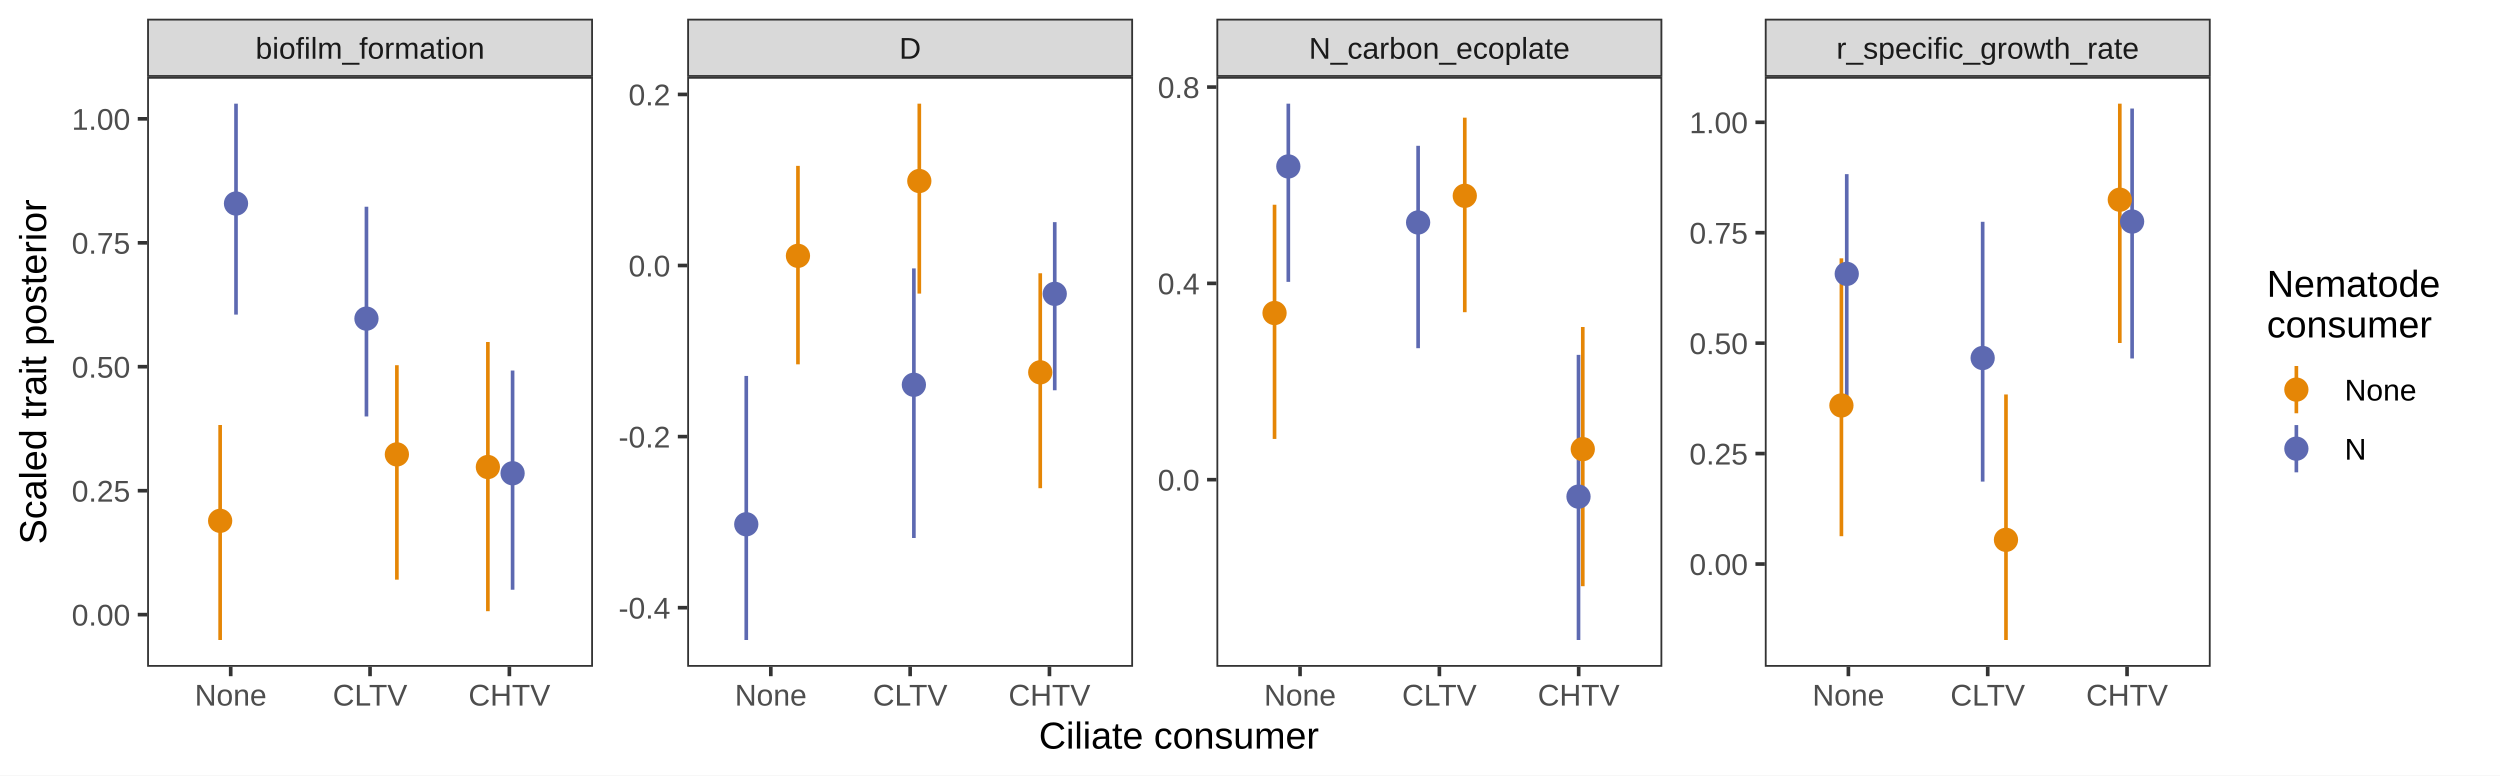
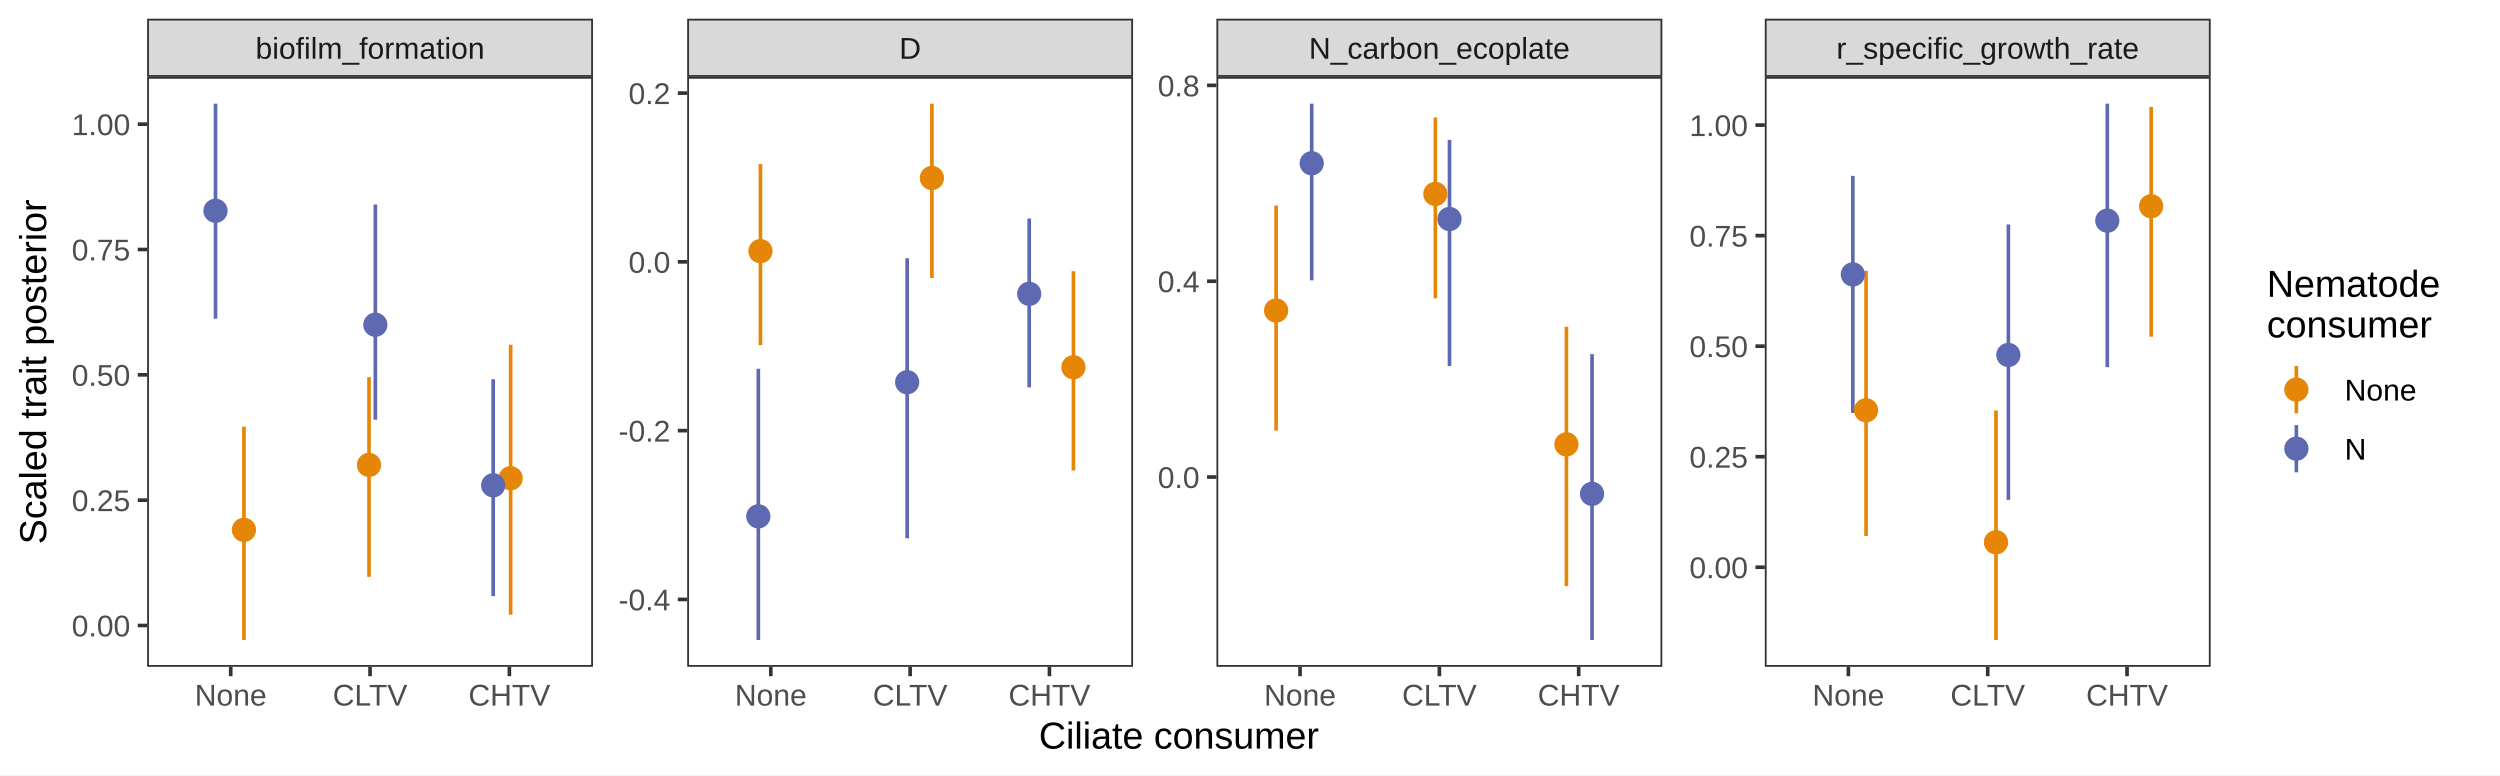
<svg xmlns="http://www.w3.org/2000/svg" class="svglite" width="731.34pt" height="226.77pt" viewBox="0 0 731.34 226.77">
  <defs>
    <style type="text/css">
    .svglite line, .svglite polyline, .svglite polygon, .svglite path, .svglite rect, .svglite circle {
      fill: none;
      stroke: #000000;
      stroke-linecap: round;
      stroke-linejoin: round;
      stroke-miterlimit: 10.00;
    }
  </style>
  </defs>
  <rect width="100%" height="100%" style="stroke: none; fill: #FFFFFF;" />
  <defs>
    <clipPath id="cpMC4wMHw3MzEuMzR8MC4wMHwyMjYuNzc=">
      <rect x="0.00" y="0.00" width="731.34" height="226.77" />
    </clipPath>
  </defs>
  <g clip-path="url(#cpMC4wMHw3MzEuMzR8MC4wMHwyMjYuNzc=)">
    <rect x="-0" y="0.00" width="731.34" height="226.77" style="stroke-width: 1.07; stroke: #FFFFFF; fill: #FFFFFF;" />
  </g>
  <defs>
    <clipPath id="cpNDMuMDR8MTczLjQ2fDIyLjQ5fDE5NS4wNw==">
      <rect x="43.04" y="22.49" width="130.43" height="172.58" />
    </clipPath>
  </defs>
  <g clip-path="url(#cpNDMuMDR8MTczLjQ2fDIyLjQ5fDE5NS4wNw==)">
-     <line x1="64.40" y1="187.22" x2="64.40" y2="124.32" style="stroke-width: 1.07; stroke: #E58606; stroke-linecap: butt;" />
-     <line x1="116.10" y1="169.57" x2="116.10" y2="106.83" style="stroke-width: 1.07; stroke: #E58606; stroke-linecap: butt;" />
-     <line x1="142.72" y1="178.80" x2="142.72" y2="100.04" style="stroke-width: 1.07; stroke: #E58606; stroke-linecap: butt;" />
-     <line x1="69.04" y1="92.04" x2="69.04" y2="30.33" style="stroke-width: 1.07; stroke: #5D69B1; stroke-linecap: butt;" />
-     <line x1="107.20" y1="121.83" x2="107.20" y2="60.48" style="stroke-width: 1.07; stroke: #5D69B1; stroke-linecap: butt;" />
-     <line x1="149.95" y1="172.51" x2="149.95" y2="108.40" style="stroke-width: 1.07; stroke: #5D69B1; stroke-linecap: butt;" />
-     <circle cx="64.40" cy="152.36" r="2.84" style="stroke-width: 1.42; stroke: #E58606; fill: #E58606;" />
-     <circle cx="116.10" cy="132.93" r="2.84" style="stroke-width: 1.42; stroke: #E58606; fill: #E58606;" />
-     <circle cx="142.72" cy="136.62" r="2.84" style="stroke-width: 1.42; stroke: #E58606; fill: #E58606;" />
-     <circle cx="69.04" cy="59.54" r="2.84" style="stroke-width: 1.42; stroke: #5D69B1; fill: #5D69B1;" />
-     <circle cx="107.20" cy="93.21" r="2.84" style="stroke-width: 1.42; stroke: #5D69B1; fill: #5D69B1;" />
-     <circle cx="149.95" cy="138.45" r="2.84" style="stroke-width: 1.42; stroke: #5D69B1; fill: #5D69B1;" />
+     <line x1="71.36" y1="187.22" x2="71.36" y2="124.82" style="stroke-width: 1.07; stroke: #E58606; stroke-linecap: butt;" />
+     <line x1="107.95" y1="168.74" x2="107.95" y2="110.34" style="stroke-width: 1.07; stroke: #E58606; stroke-linecap: butt;" />
+     <line x1="149.38" y1="179.82" x2="149.38" y2="100.84" style="stroke-width: 1.07; stroke: #E58606; stroke-linecap: butt;" />
+     <line x1="63.04" y1="93.22" x2="63.04" y2="30.33" style="stroke-width: 1.07; stroke: #5D69B1; stroke-linecap: butt;" />
+     <line x1="109.80" y1="122.78" x2="109.80" y2="59.84" style="stroke-width: 1.07; stroke: #5D69B1; stroke-linecap: butt;" />
+     <line x1="144.28" y1="174.39" x2="144.28" y2="110.95" style="stroke-width: 1.07; stroke: #5D69B1; stroke-linecap: butt;" />
+     <circle cx="71.36" cy="155.00" r="2.84" style="stroke-width: 1.42; stroke: #E58606; fill: #E58606;" />
+     <circle cx="107.95" cy="136.01" r="2.84" style="stroke-width: 1.42; stroke: #E58606; fill: #E58606;" />
+     <circle cx="149.38" cy="139.90" r="2.84" style="stroke-width: 1.42; stroke: #E58606; fill: #E58606;" />
+     <circle cx="63.04" cy="61.66" r="2.84" style="stroke-width: 1.42; stroke: #5D69B1; fill: #5D69B1;" />
+     <circle cx="109.80" cy="95.00" r="2.84" style="stroke-width: 1.42; stroke: #5D69B1; fill: #5D69B1;" />
+     <circle cx="144.28" cy="141.97" r="2.84" style="stroke-width: 1.42; stroke: #5D69B1; fill: #5D69B1;" />
    <rect x="43.04" y="22.49" width="130.43" height="172.58" style="stroke-width: 1.07; stroke: #333333;" />
  </g>
  <g clip-path="url(#cpMC4wMHw3MzEuMzR8MC4wMHwyMjYuNzc=)">
</g>
  <defs>
    <clipPath id="cpMjAxLjAzfDMzMS40NnwyMi40OXwxOTUuMDc=">
      <rect x="201.03" y="22.49" width="130.43" height="172.58" />
    </clipPath>
  </defs>
  <g clip-path="url(#cpMjAxLjAzfDMzMS40NnwyMi40OXwxOTUuMDc=)">
-     <line x1="233.43" y1="106.58" x2="233.43" y2="48.52" style="stroke-width: 1.07; stroke: #E58606; stroke-linecap: butt;" />
-     <line x1="268.93" y1="85.89" x2="268.93" y2="30.33" style="stroke-width: 1.07; stroke: #E58606; stroke-linecap: butt;" />
-     <line x1="304.31" y1="142.81" x2="304.31" y2="79.94" style="stroke-width: 1.07; stroke: #E58606; stroke-linecap: butt;" />
-     <line x1="218.31" y1="187.22" x2="218.31" y2="109.98" style="stroke-width: 1.07; stroke: #5D69B1; stroke-linecap: butt;" />
-     <line x1="267.34" y1="157.38" x2="267.34" y2="78.52" style="stroke-width: 1.07; stroke: #5D69B1; stroke-linecap: butt;" />
-     <line x1="308.55" y1="114.16" x2="308.55" y2="64.99" style="stroke-width: 1.07; stroke: #5D69B1; stroke-linecap: butt;" />
-     <circle cx="233.43" cy="74.84" r="2.84" style="stroke-width: 1.42; stroke: #E58606; fill: #E58606;" />
-     <circle cx="268.93" cy="52.95" r="2.84" style="stroke-width: 1.42; stroke: #E58606; fill: #E58606;" />
-     <circle cx="304.31" cy="108.92" r="2.84" style="stroke-width: 1.42; stroke: #E58606; fill: #E58606;" />
-     <circle cx="218.31" cy="153.37" r="2.84" style="stroke-width: 1.42; stroke: #5D69B1; fill: #5D69B1;" />
-     <circle cx="267.34" cy="112.56" r="2.84" style="stroke-width: 1.42; stroke: #5D69B1; fill: #5D69B1;" />
-     <circle cx="308.55" cy="85.96" r="2.84" style="stroke-width: 1.42; stroke: #5D69B1; fill: #5D69B1;" />
+     <line x1="222.46" y1="100.97" x2="222.46" y2="48.00" style="stroke-width: 1.07; stroke: #E58606; stroke-linecap: butt;" />
+     <line x1="272.61" y1="81.33" x2="272.61" y2="30.33" style="stroke-width: 1.07; stroke: #E58606; stroke-linecap: butt;" />
+     <line x1="314.02" y1="137.64" x2="314.02" y2="79.34" style="stroke-width: 1.07; stroke: #E58606; stroke-linecap: butt;" />
+     <line x1="221.84" y1="187.22" x2="221.84" y2="107.87" style="stroke-width: 1.07; stroke: #5D69B1; stroke-linecap: butt;" />
+     <line x1="265.38" y1="157.46" x2="265.38" y2="75.55" style="stroke-width: 1.07; stroke: #5D69B1; stroke-linecap: butt;" />
+     <line x1="301.08" y1="113.32" x2="301.08" y2="63.91" style="stroke-width: 1.07; stroke: #5D69B1; stroke-linecap: butt;" />
+     <circle cx="222.46" cy="73.47" r="2.84" style="stroke-width: 1.42; stroke: #E58606; fill: #E58606;" />
+     <circle cx="272.61" cy="52.07" r="2.84" style="stroke-width: 1.42; stroke: #E58606; fill: #E58606;" />
+     <circle cx="314.02" cy="107.43" r="2.84" style="stroke-width: 1.42; stroke: #E58606; fill: #E58606;" />
+     <circle cx="221.84" cy="151.05" r="2.84" style="stroke-width: 1.42; stroke: #5D69B1; fill: #5D69B1;" />
+     <circle cx="265.38" cy="111.81" r="2.84" style="stroke-width: 1.42; stroke: #5D69B1; fill: #5D69B1;" />
+     <circle cx="301.08" cy="85.95" r="2.84" style="stroke-width: 1.42; stroke: #5D69B1; fill: #5D69B1;" />
    <rect x="201.03" y="22.49" width="130.43" height="172.58" style="stroke-width: 1.07; stroke: #333333;" />
  </g>
  <g clip-path="url(#cpMC4wMHw3MzEuMzR8MC4wMHwyMjYuNzc=)">
</g>
  <defs>
    <clipPath id="cpMzU1Ljg1fDQ4Ni4yOHwyMi40OXwxOTUuMDc=">
      <rect x="355.85" y="22.49" width="130.43" height="172.58" />
    </clipPath>
  </defs>
  <g clip-path="url(#cpMzU1Ljg1fDQ4Ni4yOHwyMi40OXwxOTUuMDc=)">
-     <line x1="372.85" y1="128.40" x2="372.85" y2="59.89" style="stroke-width: 1.07; stroke: #E58606; stroke-linecap: butt;" />
-     <line x1="428.50" y1="91.33" x2="428.50" y2="34.42" style="stroke-width: 1.07; stroke: #E58606; stroke-linecap: butt;" />
-     <line x1="463.02" y1="171.48" x2="463.02" y2="95.65" style="stroke-width: 1.07; stroke: #E58606; stroke-linecap: butt;" />
-     <line x1="376.88" y1="82.45" x2="376.88" y2="30.33" style="stroke-width: 1.07; stroke: #5D69B1; stroke-linecap: butt;" />
-     <line x1="414.85" y1="101.87" x2="414.85" y2="42.66" style="stroke-width: 1.07; stroke: #5D69B1; stroke-linecap: butt;" />
-     <line x1="461.77" y1="187.22" x2="461.77" y2="103.81" style="stroke-width: 1.07; stroke: #5D69B1; stroke-linecap: butt;" />
-     <circle cx="372.85" cy="91.57" r="2.84" style="stroke-width: 1.42; stroke: #E58606; fill: #E58606;" />
-     <circle cx="428.50" cy="57.28" r="2.84" style="stroke-width: 1.42; stroke: #E58606; fill: #E58606;" />
-     <circle cx="463.02" cy="131.39" r="2.84" style="stroke-width: 1.42; stroke: #E58606; fill: #E58606;" />
-     <circle cx="376.88" cy="48.69" r="2.84" style="stroke-width: 1.42; stroke: #5D69B1; fill: #5D69B1;" />
-     <circle cx="414.85" cy="65.08" r="2.84" style="stroke-width: 1.42; stroke: #5D69B1; fill: #5D69B1;" />
-     <circle cx="461.77" cy="145.28" r="2.84" style="stroke-width: 1.42; stroke: #5D69B1; fill: #5D69B1;" />
+     <line x1="373.31" y1="125.96" x2="373.31" y2="60.12" style="stroke-width: 1.07; stroke: #E58606; stroke-linecap: butt;" />
+     <line x1="419.89" y1="87.27" x2="419.89" y2="34.37" style="stroke-width: 1.07; stroke: #E58606; stroke-linecap: butt;" />
+     <line x1="458.24" y1="171.46" x2="458.24" y2="95.61" style="stroke-width: 1.07; stroke: #E58606; stroke-linecap: butt;" />
+     <line x1="383.72" y1="82.01" x2="383.72" y2="30.33" style="stroke-width: 1.07; stroke: #5D69B1; stroke-linecap: butt;" />
+     <line x1="424.03" y1="107.08" x2="424.03" y2="40.91" style="stroke-width: 1.07; stroke: #5D69B1; stroke-linecap: butt;" />
+     <line x1="465.73" y1="187.22" x2="465.73" y2="103.59" style="stroke-width: 1.07; stroke: #5D69B1; stroke-linecap: butt;" />
+     <circle cx="373.31" cy="90.84" r="2.84" style="stroke-width: 1.42; stroke: #E58606; fill: #E58606;" />
+     <circle cx="419.89" cy="56.74" r="2.84" style="stroke-width: 1.42; stroke: #E58606; fill: #E58606;" />
+     <circle cx="458.24" cy="129.99" r="2.84" style="stroke-width: 1.42; stroke: #E58606; fill: #E58606;" />
+     <circle cx="383.72" cy="47.76" r="2.84" style="stroke-width: 1.42; stroke: #5D69B1; fill: #5D69B1;" />
+     <circle cx="424.03" cy="64.07" r="2.84" style="stroke-width: 1.42; stroke: #5D69B1; fill: #5D69B1;" />
+     <circle cx="465.73" cy="144.47" r="2.84" style="stroke-width: 1.42; stroke: #5D69B1; fill: #5D69B1;" />
    <rect x="355.85" y="22.49" width="130.43" height="172.58" style="stroke-width: 1.07; stroke: #333333;" />
  </g>
  <g clip-path="url(#cpMC4wMHw3MzEuMzR8MC4wMHwyMjYuNzc=)">
</g>
  <defs>
    <clipPath id="cpNTE2LjI3fDY0Ni42OXwyMi40OXwxOTUuMDc=">
      <rect x="516.27" y="22.49" width="130.43" height="172.58" />
    </clipPath>
  </defs>
  <g clip-path="url(#cpNTE2LjI3fDY0Ni42OXwyMi40OXwxOTUuMDc=)">
-     <line x1="538.68" y1="156.85" x2="538.68" y2="75.57" style="stroke-width: 1.07; stroke: #E58606; stroke-linecap: butt;" />
-     <line x1="586.82" y1="187.22" x2="586.82" y2="115.40" style="stroke-width: 1.07; stroke: #E58606; stroke-linecap: butt;" />
-     <line x1="620.12" y1="100.34" x2="620.12" y2="30.33" style="stroke-width: 1.07; stroke: #E58606; stroke-linecap: butt;" />
-     <line x1="540.24" y1="120.71" x2="540.24" y2="50.94" style="stroke-width: 1.07; stroke: #5D69B1; stroke-linecap: butt;" />
-     <line x1="580.00" y1="140.88" x2="580.00" y2="64.88" style="stroke-width: 1.07; stroke: #5D69B1; stroke-linecap: butt;" />
-     <line x1="623.72" y1="104.86" x2="623.72" y2="31.74" style="stroke-width: 1.07; stroke: #5D69B1; stroke-linecap: butt;" />
-     <circle cx="538.68" cy="118.61" r="2.84" style="stroke-width: 1.42; stroke: #E58606; fill: #E58606;" />
-     <circle cx="586.82" cy="157.92" r="2.84" style="stroke-width: 1.42; stroke: #E58606; fill: #E58606;" />
-     <circle cx="620.12" cy="58.42" r="2.84" style="stroke-width: 1.42; stroke: #E58606; fill: #E58606;" />
-     <circle cx="540.24" cy="80.12" r="2.84" style="stroke-width: 1.42; stroke: #5D69B1; fill: #5D69B1;" />
-     <circle cx="580.00" cy="104.73" r="2.84" style="stroke-width: 1.42; stroke: #5D69B1; fill: #5D69B1;" />
-     <circle cx="623.72" cy="64.81" r="2.84" style="stroke-width: 1.42; stroke: #5D69B1; fill: #5D69B1;" />
+     <line x1="545.89" y1="156.80" x2="545.89" y2="79.22" style="stroke-width: 1.07; stroke: #E58606; stroke-linecap: butt;" />
+     <line x1="583.90" y1="187.22" x2="583.90" y2="120.08" style="stroke-width: 1.07; stroke: #E58606; stroke-linecap: butt;" />
+     <line x1="629.29" y1="98.50" x2="629.29" y2="31.31" style="stroke-width: 1.07; stroke: #E58606; stroke-linecap: butt;" />
+     <line x1="542.02" y1="120.79" x2="542.02" y2="51.45" style="stroke-width: 1.07; stroke: #5D69B1; stroke-linecap: butt;" />
+     <line x1="587.52" y1="146.23" x2="587.52" y2="65.66" style="stroke-width: 1.07; stroke: #5D69B1; stroke-linecap: butt;" />
+     <line x1="616.46" y1="107.39" x2="616.46" y2="30.33" style="stroke-width: 1.07; stroke: #5D69B1; stroke-linecap: butt;" />
+     <circle cx="545.89" cy="120.03" r="2.84" style="stroke-width: 1.42; stroke: #E58606; fill: #E58606;" />
+     <circle cx="583.90" cy="158.63" r="2.84" style="stroke-width: 1.42; stroke: #E58606; fill: #E58606;" />
+     <circle cx="629.29" cy="60.33" r="2.84" style="stroke-width: 1.42; stroke: #E58606; fill: #E58606;" />
+     <circle cx="542.02" cy="80.28" r="2.84" style="stroke-width: 1.42; stroke: #5D69B1; fill: #5D69B1;" />
+     <circle cx="587.52" cy="103.84" r="2.84" style="stroke-width: 1.42; stroke: #5D69B1; fill: #5D69B1;" />
+     <circle cx="616.46" cy="64.55" r="2.84" style="stroke-width: 1.42; stroke: #5D69B1; fill: #5D69B1;" />
    <rect x="516.27" y="22.49" width="130.43" height="172.58" style="stroke-width: 1.07; stroke: #333333;" />
  </g>
  <g clip-path="url(#cpMC4wMHw3MzEuMzR8MC4wMHwyMjYuNzc=)">
</g>
  <defs>
    <clipPath id="cpNDMuMDR8MTczLjQ2fDUuNDh8MjIuNDk=">
      <rect x="43.04" y="5.48" width="130.43" height="17.01" />
    </clipPath>
  </defs>
  <g clip-path="url(#cpNDMuMDR8MTczLjQ2fDUuNDh8MjIuNDk=)">
    <rect x="43.04" y="5.48" width="130.43" height="17.01" style="stroke-width: 1.07; stroke: #333333; fill: #D9D9D9;" />
    <text x="108.25" y="17.19" text-anchor="middle" style="font-size: 8.80px; fill: #1A1A1A; font-family: Liberation Sans;" textLength="77.14px" lengthAdjust="spacingAndGlyphs">biofilm_formation</text>
  </g>
  <g clip-path="url(#cpMC4wMHw3MzEuMzR8MC4wMHwyMjYuNzc=)">
</g>
  <defs>
    <clipPath id="cpMjAxLjAzfDMzMS40Nnw1LjQ4fDIyLjQ5">
      <rect x="201.03" y="5.48" width="130.43" height="17.01" />
    </clipPath>
  </defs>
  <g clip-path="url(#cpMjAxLjAzfDMzMS40Nnw1LjQ4fDIyLjQ5)">
    <rect x="201.03" y="5.48" width="130.43" height="17.01" style="stroke-width: 1.07; stroke: #333333; fill: #D9D9D9;" />
    <text x="266.25" y="17.19" text-anchor="middle" style="font-size: 8.80px; fill: #1A1A1A; font-family: Liberation Sans;" textLength="6.78px" lengthAdjust="spacingAndGlyphs">D</text>
  </g>
  <g clip-path="url(#cpMC4wMHw3MzEuMzR8MC4wMHwyMjYuNzc=)">
</g>
  <defs>
    <clipPath id="cpMzU1Ljg1fDQ4Ni4yOHw1LjQ4fDIyLjQ5">
      <rect x="355.85" y="5.48" width="130.43" height="17.01" />
    </clipPath>
  </defs>
  <g clip-path="url(#cpMzU1Ljg1fDQ4Ni4yOHw1LjQ4fDIyLjQ5)">
    <rect x="355.85" y="5.48" width="130.43" height="17.01" style="stroke-width: 1.07; stroke: #333333; fill: #D9D9D9;" />
    <text x="421.07" y="17.19" text-anchor="middle" style="font-size: 8.80px; fill: #1A1A1A; font-family: Liberation Sans;" textLength="83.70px" lengthAdjust="spacingAndGlyphs">N_carbon_ecoplate</text>
  </g>
  <g clip-path="url(#cpMC4wMHw3MzEuMzR8MC4wMHwyMjYuNzc=)">
</g>
  <defs>
    <clipPath id="cpNTE2LjI3fDY0Ni42OXw1LjQ4fDIyLjQ5">
      <rect x="516.27" y="5.48" width="130.43" height="17.01" />
    </clipPath>
  </defs>
  <g clip-path="url(#cpNTE2LjI3fDY0Ni42OXw1LjQ4fDIyLjQ5)">
    <rect x="516.27" y="5.48" width="130.43" height="17.01" style="stroke-width: 1.07; stroke: #333333; fill: #D9D9D9;" />
    <text x="581.48" y="17.19" text-anchor="middle" style="font-size: 8.80px; fill: #1A1A1A; font-family: Liberation Sans;" textLength="98.55px" lengthAdjust="spacingAndGlyphs">r_specific_growth_rate</text>
  </g>
  <g clip-path="url(#cpMC4wMHw3MzEuMzR8MC4wMHwyMjYuNzc=)">
    <polyline points="67.49,197.81 67.49,195.07 " style="stroke-width: 1.07; stroke: #333333; stroke-linecap: butt;" />
    <polyline points="108.25,197.81 108.25,195.07 " style="stroke-width: 1.07; stroke: #333333; stroke-linecap: butt;" />
    <polyline points="149.01,197.81 149.01,195.07 " style="stroke-width: 1.07; stroke: #333333; stroke-linecap: butt;" />
    <text x="67.49" y="206.41" text-anchor="middle" style="font-size: 8.80px; fill: #4D4D4D; font-family: Liberation Sans;" textLength="22.95px" lengthAdjust="spacingAndGlyphs">None</text>
    <text x="108.25" y="206.41" text-anchor="middle" style="font-size: 8.80px; fill: #4D4D4D; font-family: Liberation Sans;" textLength="21.23px" lengthAdjust="spacingAndGlyphs">CLTV</text>
    <text x="149.01" y="206.41" text-anchor="middle" style="font-size: 8.80px; fill: #4D4D4D; font-family: Liberation Sans;" textLength="24.15px" lengthAdjust="spacingAndGlyphs">CHTV</text>
    <polyline points="225.49,197.81 225.49,195.07 " style="stroke-width: 1.07; stroke: #333333; stroke-linecap: butt;" />
    <polyline points="266.25,197.81 266.25,195.07 " style="stroke-width: 1.07; stroke: #333333; stroke-linecap: butt;" />
    <polyline points="307.00,197.81 307.00,195.07 " style="stroke-width: 1.07; stroke: #333333; stroke-linecap: butt;" />
    <text x="225.49" y="206.41" text-anchor="middle" style="font-size: 8.80px; fill: #4D4D4D; font-family: Liberation Sans;" textLength="22.95px" lengthAdjust="spacingAndGlyphs">None</text>
    <text x="266.25" y="206.41" text-anchor="middle" style="font-size: 8.80px; fill: #4D4D4D; font-family: Liberation Sans;" textLength="21.23px" lengthAdjust="spacingAndGlyphs">CLTV</text>
    <text x="307.00" y="206.41" text-anchor="middle" style="font-size: 8.80px; fill: #4D4D4D; font-family: Liberation Sans;" textLength="24.15px" lengthAdjust="spacingAndGlyphs">CHTV</text>
    <polyline points="380.31,197.81 380.31,195.07 " style="stroke-width: 1.07; stroke: #333333; stroke-linecap: butt;" />
    <polyline points="421.07,197.81 421.07,195.07 " style="stroke-width: 1.07; stroke: #333333; stroke-linecap: butt;" />
    <polyline points="461.82,197.81 461.82,195.07 " style="stroke-width: 1.07; stroke: #333333; stroke-linecap: butt;" />
    <text x="380.31" y="206.41" text-anchor="middle" style="font-size: 8.80px; fill: #4D4D4D; font-family: Liberation Sans;" textLength="22.95px" lengthAdjust="spacingAndGlyphs">None</text>
    <text x="421.07" y="206.41" text-anchor="middle" style="font-size: 8.80px; fill: #4D4D4D; font-family: Liberation Sans;" textLength="21.23px" lengthAdjust="spacingAndGlyphs">CLTV</text>
    <text x="461.82" y="206.41" text-anchor="middle" style="font-size: 8.80px; fill: #4D4D4D; font-family: Liberation Sans;" textLength="24.15px" lengthAdjust="spacingAndGlyphs">CHTV</text>
    <polyline points="540.72,197.81 540.72,195.07 " style="stroke-width: 1.07; stroke: #333333; stroke-linecap: butt;" />
    <polyline points="581.48,197.81 581.48,195.07 " style="stroke-width: 1.07; stroke: #333333; stroke-linecap: butt;" />
    <polyline points="622.24,197.81 622.24,195.07 " style="stroke-width: 1.07; stroke: #333333; stroke-linecap: butt;" />
    <text x="540.72" y="206.41" text-anchor="middle" style="font-size: 8.80px; fill: #4D4D4D; font-family: Liberation Sans;" textLength="22.95px" lengthAdjust="spacingAndGlyphs">None</text>
    <text x="581.48" y="206.41" text-anchor="middle" style="font-size: 8.80px; fill: #4D4D4D; font-family: Liberation Sans;" textLength="21.23px" lengthAdjust="spacingAndGlyphs">CLTV</text>
    <text x="622.24" y="206.41" text-anchor="middle" style="font-size: 8.80px; fill: #4D4D4D; font-family: Liberation Sans;" textLength="24.15px" lengthAdjust="spacingAndGlyphs">CHTV</text>
-     <text x="511.34" y="168.21" text-anchor="end" style="font-size: 8.80px; fill: #4D4D4D; font-family: Liberation Sans;" textLength="19.58px" lengthAdjust="spacingAndGlyphs">0.00</text>
-     <text x="511.34" y="135.90" text-anchor="end" style="font-size: 8.80px; fill: #4D4D4D; font-family: Liberation Sans;" textLength="19.58px" lengthAdjust="spacingAndGlyphs">0.25</text>
-     <text x="511.34" y="103.59" text-anchor="end" style="font-size: 8.80px; fill: #4D4D4D; font-family: Liberation Sans;" textLength="19.58px" lengthAdjust="spacingAndGlyphs">0.50</text>
-     <text x="511.34" y="71.28" text-anchor="end" style="font-size: 8.80px; fill: #4D4D4D; font-family: Liberation Sans;" textLength="19.58px" lengthAdjust="spacingAndGlyphs">0.75</text>
-     <text x="511.34" y="38.97" text-anchor="end" style="font-size: 8.80px; fill: #4D4D4D; font-family: Liberation Sans;" textLength="19.58px" lengthAdjust="spacingAndGlyphs">1.00</text>
-     <polyline points="513.53,165.00 516.27,165.00 " style="stroke-width: 1.07; stroke: #333333; stroke-linecap: butt;" />
-     <polyline points="513.53,132.69 516.27,132.69 " style="stroke-width: 1.07; stroke: #333333; stroke-linecap: butt;" />
-     <polyline points="513.53,100.38 516.27,100.38 " style="stroke-width: 1.07; stroke: #333333; stroke-linecap: butt;" />
-     <polyline points="513.53,68.07 516.27,68.07 " style="stroke-width: 1.07; stroke: #333333; stroke-linecap: butt;" />
-     <polyline points="513.53,35.77 516.27,35.77 " style="stroke-width: 1.07; stroke: #333333; stroke-linecap: butt;" />
-     <text x="350.92" y="143.53" text-anchor="end" style="font-size: 8.80px; fill: #4D4D4D; font-family: Liberation Sans;" textLength="13.98px" lengthAdjust="spacingAndGlyphs">0.0</text>
-     <text x="350.92" y="86.10" text-anchor="end" style="font-size: 8.80px; fill: #4D4D4D; font-family: Liberation Sans;" textLength="13.98px" lengthAdjust="spacingAndGlyphs">0.4</text>
-     <text x="350.92" y="28.67" text-anchor="end" style="font-size: 8.80px; fill: #4D4D4D; font-family: Liberation Sans;" textLength="13.98px" lengthAdjust="spacingAndGlyphs">0.8</text>
-     <polyline points="353.11,140.32 355.85,140.32 " style="stroke-width: 1.07; stroke: #333333; stroke-linecap: butt;" />
-     <polyline points="353.11,82.89 355.85,82.89 " style="stroke-width: 1.07; stroke: #333333; stroke-linecap: butt;" />
-     <polyline points="353.11,25.47 355.85,25.47 " style="stroke-width: 1.07; stroke: #333333; stroke-linecap: butt;" />
-     <text x="196.10" y="180.97" text-anchor="end" style="font-size: 8.80px; fill: #4D4D4D; font-family: Liberation Sans;" textLength="17.16px" lengthAdjust="spacingAndGlyphs">-0.4</text>
-     <text x="196.10" y="130.93" text-anchor="end" style="font-size: 8.80px; fill: #4D4D4D; font-family: Liberation Sans;" textLength="17.16px" lengthAdjust="spacingAndGlyphs">-0.2</text>
-     <text x="196.10" y="80.88" text-anchor="end" style="font-size: 8.80px; fill: #4D4D4D; font-family: Liberation Sans;" textLength="13.98px" lengthAdjust="spacingAndGlyphs">0.0</text>
-     <text x="196.10" y="30.83" text-anchor="end" style="font-size: 8.80px; fill: #4D4D4D; font-family: Liberation Sans;" textLength="13.98px" lengthAdjust="spacingAndGlyphs">0.2</text>
-     <polyline points="198.29,177.77 201.03,177.77 " style="stroke-width: 1.07; stroke: #333333; stroke-linecap: butt;" />
-     <polyline points="198.29,127.72 201.03,127.72 " style="stroke-width: 1.07; stroke: #333333; stroke-linecap: butt;" />
-     <polyline points="198.29,77.67 201.03,77.67 " style="stroke-width: 1.07; stroke: #333333; stroke-linecap: butt;" />
-     <polyline points="198.29,27.62 201.03,27.62 " style="stroke-width: 1.07; stroke: #333333; stroke-linecap: butt;" />
-     <text x="38.11" y="183.01" text-anchor="end" style="font-size: 8.80px; fill: #4D4D4D; font-family: Liberation Sans;" textLength="19.58px" lengthAdjust="spacingAndGlyphs">0.00</text>
-     <text x="38.11" y="146.75" text-anchor="end" style="font-size: 8.80px; fill: #4D4D4D; font-family: Liberation Sans;" textLength="19.58px" lengthAdjust="spacingAndGlyphs">0.25</text>
-     <text x="38.11" y="110.49" text-anchor="end" style="font-size: 8.80px; fill: #4D4D4D; font-family: Liberation Sans;" textLength="19.58px" lengthAdjust="spacingAndGlyphs">0.50</text>
-     <text x="38.11" y="74.23" text-anchor="end" style="font-size: 8.80px; fill: #4D4D4D; font-family: Liberation Sans;" textLength="19.58px" lengthAdjust="spacingAndGlyphs">0.75</text>
-     <text x="38.11" y="37.98" text-anchor="end" style="font-size: 8.80px; fill: #4D4D4D; font-family: Liberation Sans;" textLength="19.58px" lengthAdjust="spacingAndGlyphs">1.00</text>
-     <polyline points="40.30,179.80 43.04,179.80 " style="stroke-width: 1.07; stroke: #333333; stroke-linecap: butt;" />
-     <polyline points="40.30,143.54 43.04,143.54 " style="stroke-width: 1.07; stroke: #333333; stroke-linecap: butt;" />
-     <polyline points="40.30,107.28 43.04,107.28 " style="stroke-width: 1.07; stroke: #333333; stroke-linecap: butt;" />
-     <polyline points="40.30,71.03 43.04,71.03 " style="stroke-width: 1.07; stroke: #333333; stroke-linecap: butt;" />
-     <polyline points="40.30,34.77 43.04,34.77 " style="stroke-width: 1.07; stroke: #333333; stroke-linecap: butt;" />
+     <text x="511.34" y="169.14" text-anchor="end" style="font-size: 8.80px; fill: #4D4D4D; font-family: Liberation Sans;" textLength="19.58px" lengthAdjust="spacingAndGlyphs">0.00</text>
+     <text x="511.34" y="136.81" text-anchor="end" style="font-size: 8.80px; fill: #4D4D4D; font-family: Liberation Sans;" textLength="19.58px" lengthAdjust="spacingAndGlyphs">0.25</text>
+     <text x="511.34" y="104.47" text-anchor="end" style="font-size: 8.80px; fill: #4D4D4D; font-family: Liberation Sans;" textLength="19.58px" lengthAdjust="spacingAndGlyphs">0.50</text>
+     <text x="511.34" y="72.14" text-anchor="end" style="font-size: 8.80px; fill: #4D4D4D; font-family: Liberation Sans;" textLength="19.58px" lengthAdjust="spacingAndGlyphs">0.75</text>
+     <text x="511.34" y="39.81" text-anchor="end" style="font-size: 8.80px; fill: #4D4D4D; font-family: Liberation Sans;" textLength="19.58px" lengthAdjust="spacingAndGlyphs">1.00</text>
+     <polyline points="513.53,165.93 516.27,165.93 " style="stroke-width: 1.07; stroke: #333333; stroke-linecap: butt;" />
+     <polyline points="513.53,133.60 516.27,133.60 " style="stroke-width: 1.07; stroke: #333333; stroke-linecap: butt;" />
+     <polyline points="513.53,101.27 516.27,101.27 " style="stroke-width: 1.07; stroke: #333333; stroke-linecap: butt;" />
+     <polyline points="513.53,68.93 516.27,68.93 " style="stroke-width: 1.07; stroke: #333333; stroke-linecap: butt;" />
+     <polyline points="513.53,36.60 516.27,36.60 " style="stroke-width: 1.07; stroke: #333333; stroke-linecap: butt;" />
+     <text x="350.92" y="142.76" text-anchor="end" style="font-size: 8.80px; fill: #4D4D4D; font-family: Liberation Sans;" textLength="13.98px" lengthAdjust="spacingAndGlyphs">0.0</text>
+     <text x="350.92" y="85.47" text-anchor="end" style="font-size: 8.80px; fill: #4D4D4D; font-family: Liberation Sans;" textLength="13.98px" lengthAdjust="spacingAndGlyphs">0.4</text>
+     <text x="350.92" y="28.19" text-anchor="end" style="font-size: 8.80px; fill: #4D4D4D; font-family: Liberation Sans;" textLength="13.98px" lengthAdjust="spacingAndGlyphs">0.8</text>
+     <polyline points="353.11,139.55 355.85,139.55 " style="stroke-width: 1.07; stroke: #333333; stroke-linecap: butt;" />
+     <polyline points="353.11,82.27 355.85,82.27 " style="stroke-width: 1.07; stroke: #333333; stroke-linecap: butt;" />
+     <polyline points="353.11,24.98 355.85,24.98 " style="stroke-width: 1.07; stroke: #333333; stroke-linecap: butt;" />
+     <text x="196.10" y="178.56" text-anchor="end" style="font-size: 8.80px; fill: #4D4D4D; font-family: Liberation Sans;" textLength="17.16px" lengthAdjust="spacingAndGlyphs">-0.4</text>
+     <text x="196.10" y="129.18" text-anchor="end" style="font-size: 8.80px; fill: #4D4D4D; font-family: Liberation Sans;" textLength="17.16px" lengthAdjust="spacingAndGlyphs">-0.2</text>
+     <text x="196.10" y="79.81" text-anchor="end" style="font-size: 8.80px; fill: #4D4D4D; font-family: Liberation Sans;" textLength="13.98px" lengthAdjust="spacingAndGlyphs">0.0</text>
+     <text x="196.10" y="30.44" text-anchor="end" style="font-size: 8.80px; fill: #4D4D4D; font-family: Liberation Sans;" textLength="13.98px" lengthAdjust="spacingAndGlyphs">0.2</text>
+     <polyline points="198.29,175.35 201.03,175.35 " style="stroke-width: 1.07; stroke: #333333; stroke-linecap: butt;" />
+     <polyline points="198.29,125.98 201.03,125.98 " style="stroke-width: 1.07; stroke: #333333; stroke-linecap: butt;" />
+     <polyline points="198.29,76.60 201.03,76.60 " style="stroke-width: 1.07; stroke: #333333; stroke-linecap: butt;" />
+     <polyline points="198.29,27.23 201.03,27.23 " style="stroke-width: 1.07; stroke: #333333; stroke-linecap: butt;" />
+     <text x="38.11" y="186.18" text-anchor="end" style="font-size: 8.80px; fill: #4D4D4D; font-family: Liberation Sans;" textLength="19.58px" lengthAdjust="spacingAndGlyphs">0.00</text>
+     <text x="38.11" y="149.52" text-anchor="end" style="font-size: 8.80px; fill: #4D4D4D; font-family: Liberation Sans;" textLength="19.58px" lengthAdjust="spacingAndGlyphs">0.25</text>
+     <text x="38.11" y="112.86" text-anchor="end" style="font-size: 8.80px; fill: #4D4D4D; font-family: Liberation Sans;" textLength="19.58px" lengthAdjust="spacingAndGlyphs">0.50</text>
+     <text x="38.11" y="76.20" text-anchor="end" style="font-size: 8.80px; fill: #4D4D4D; font-family: Liberation Sans;" textLength="19.58px" lengthAdjust="spacingAndGlyphs">0.75</text>
+     <text x="38.11" y="39.54" text-anchor="end" style="font-size: 8.80px; fill: #4D4D4D; font-family: Liberation Sans;" textLength="19.58px" lengthAdjust="spacingAndGlyphs">1.00</text>
+     <polyline points="40.30,182.98 43.04,182.98 " style="stroke-width: 1.07; stroke: #333333; stroke-linecap: butt;" />
+     <polyline points="40.30,146.31 43.04,146.31 " style="stroke-width: 1.07; stroke: #333333; stroke-linecap: butt;" />
+     <polyline points="40.30,109.65 43.04,109.65 " style="stroke-width: 1.07; stroke: #333333; stroke-linecap: butt;" />
+     <polyline points="40.30,72.99 43.04,72.99 " style="stroke-width: 1.07; stroke: #333333; stroke-linecap: butt;" />
+     <polyline points="40.30,36.33 43.04,36.33 " style="stroke-width: 1.07; stroke: #333333; stroke-linecap: butt;" />
    <text x="344.87" y="219.00" text-anchor="middle" style="font-size: 11.00px; font-family: Liberation Sans;" textLength="92.64px" lengthAdjust="spacingAndGlyphs">Ciliate consumer</text>
    <text transform="translate(13.50,108.78) rotate(-90)" text-anchor="middle" style="font-size: 11.00px; font-family: Liberation Sans;" textLength="115.89px" lengthAdjust="spacingAndGlyphs">Scaled trait posterior</text>
    <rect x="657.65" y="72.18" width="68.21" height="73.19" style="stroke-width: 1.07; stroke: none; fill: #FFFFFF;" />
    <text x="663.13" y="86.83" style="font-size: 11.00px; font-family: Liberation Sans;" textLength="57.25px" lengthAdjust="spacingAndGlyphs">Nematode</text>
    <text x="663.13" y="98.71" style="font-size: 11.00px; font-family: Liberation Sans;" textLength="54.45px" lengthAdjust="spacingAndGlyphs">consumer</text>
    <rect x="663.13" y="105.33" width="17.28" height="17.28" style="stroke-width: 1.07; stroke: none; fill: #FFFFFF;" />
    <line x1="671.77" y1="120.89" x2="671.77" y2="107.06" style="stroke-width: 1.07; stroke: #E58606; stroke-linecap: butt;" />
    <circle cx="671.77" cy="113.97" r="2.84" style="stroke-width: 1.42; stroke: #E58606; fill: #E58606;" />
    <rect x="663.13" y="122.61" width="17.28" height="17.28" style="stroke-width: 1.07; stroke: none; fill: #FFFFFF;" />
    <line x1="671.77" y1="138.17" x2="671.77" y2="124.34" style="stroke-width: 1.07; stroke: #5D69B1; stroke-linecap: butt;" />
    <circle cx="671.77" cy="131.25" r="2.84" style="stroke-width: 1.42; stroke: #5D69B1; fill: #5D69B1;" />
    <text x="685.89" y="117.18" style="font-size: 8.80px; font-family: Liberation Sans;" textLength="22.95px" lengthAdjust="spacingAndGlyphs">None</text>
    <text x="685.89" y="134.46" style="font-size: 8.80px; font-family: Liberation Sans;" textLength="6.58px" lengthAdjust="spacingAndGlyphs">N</text>
  </g>
</svg>
